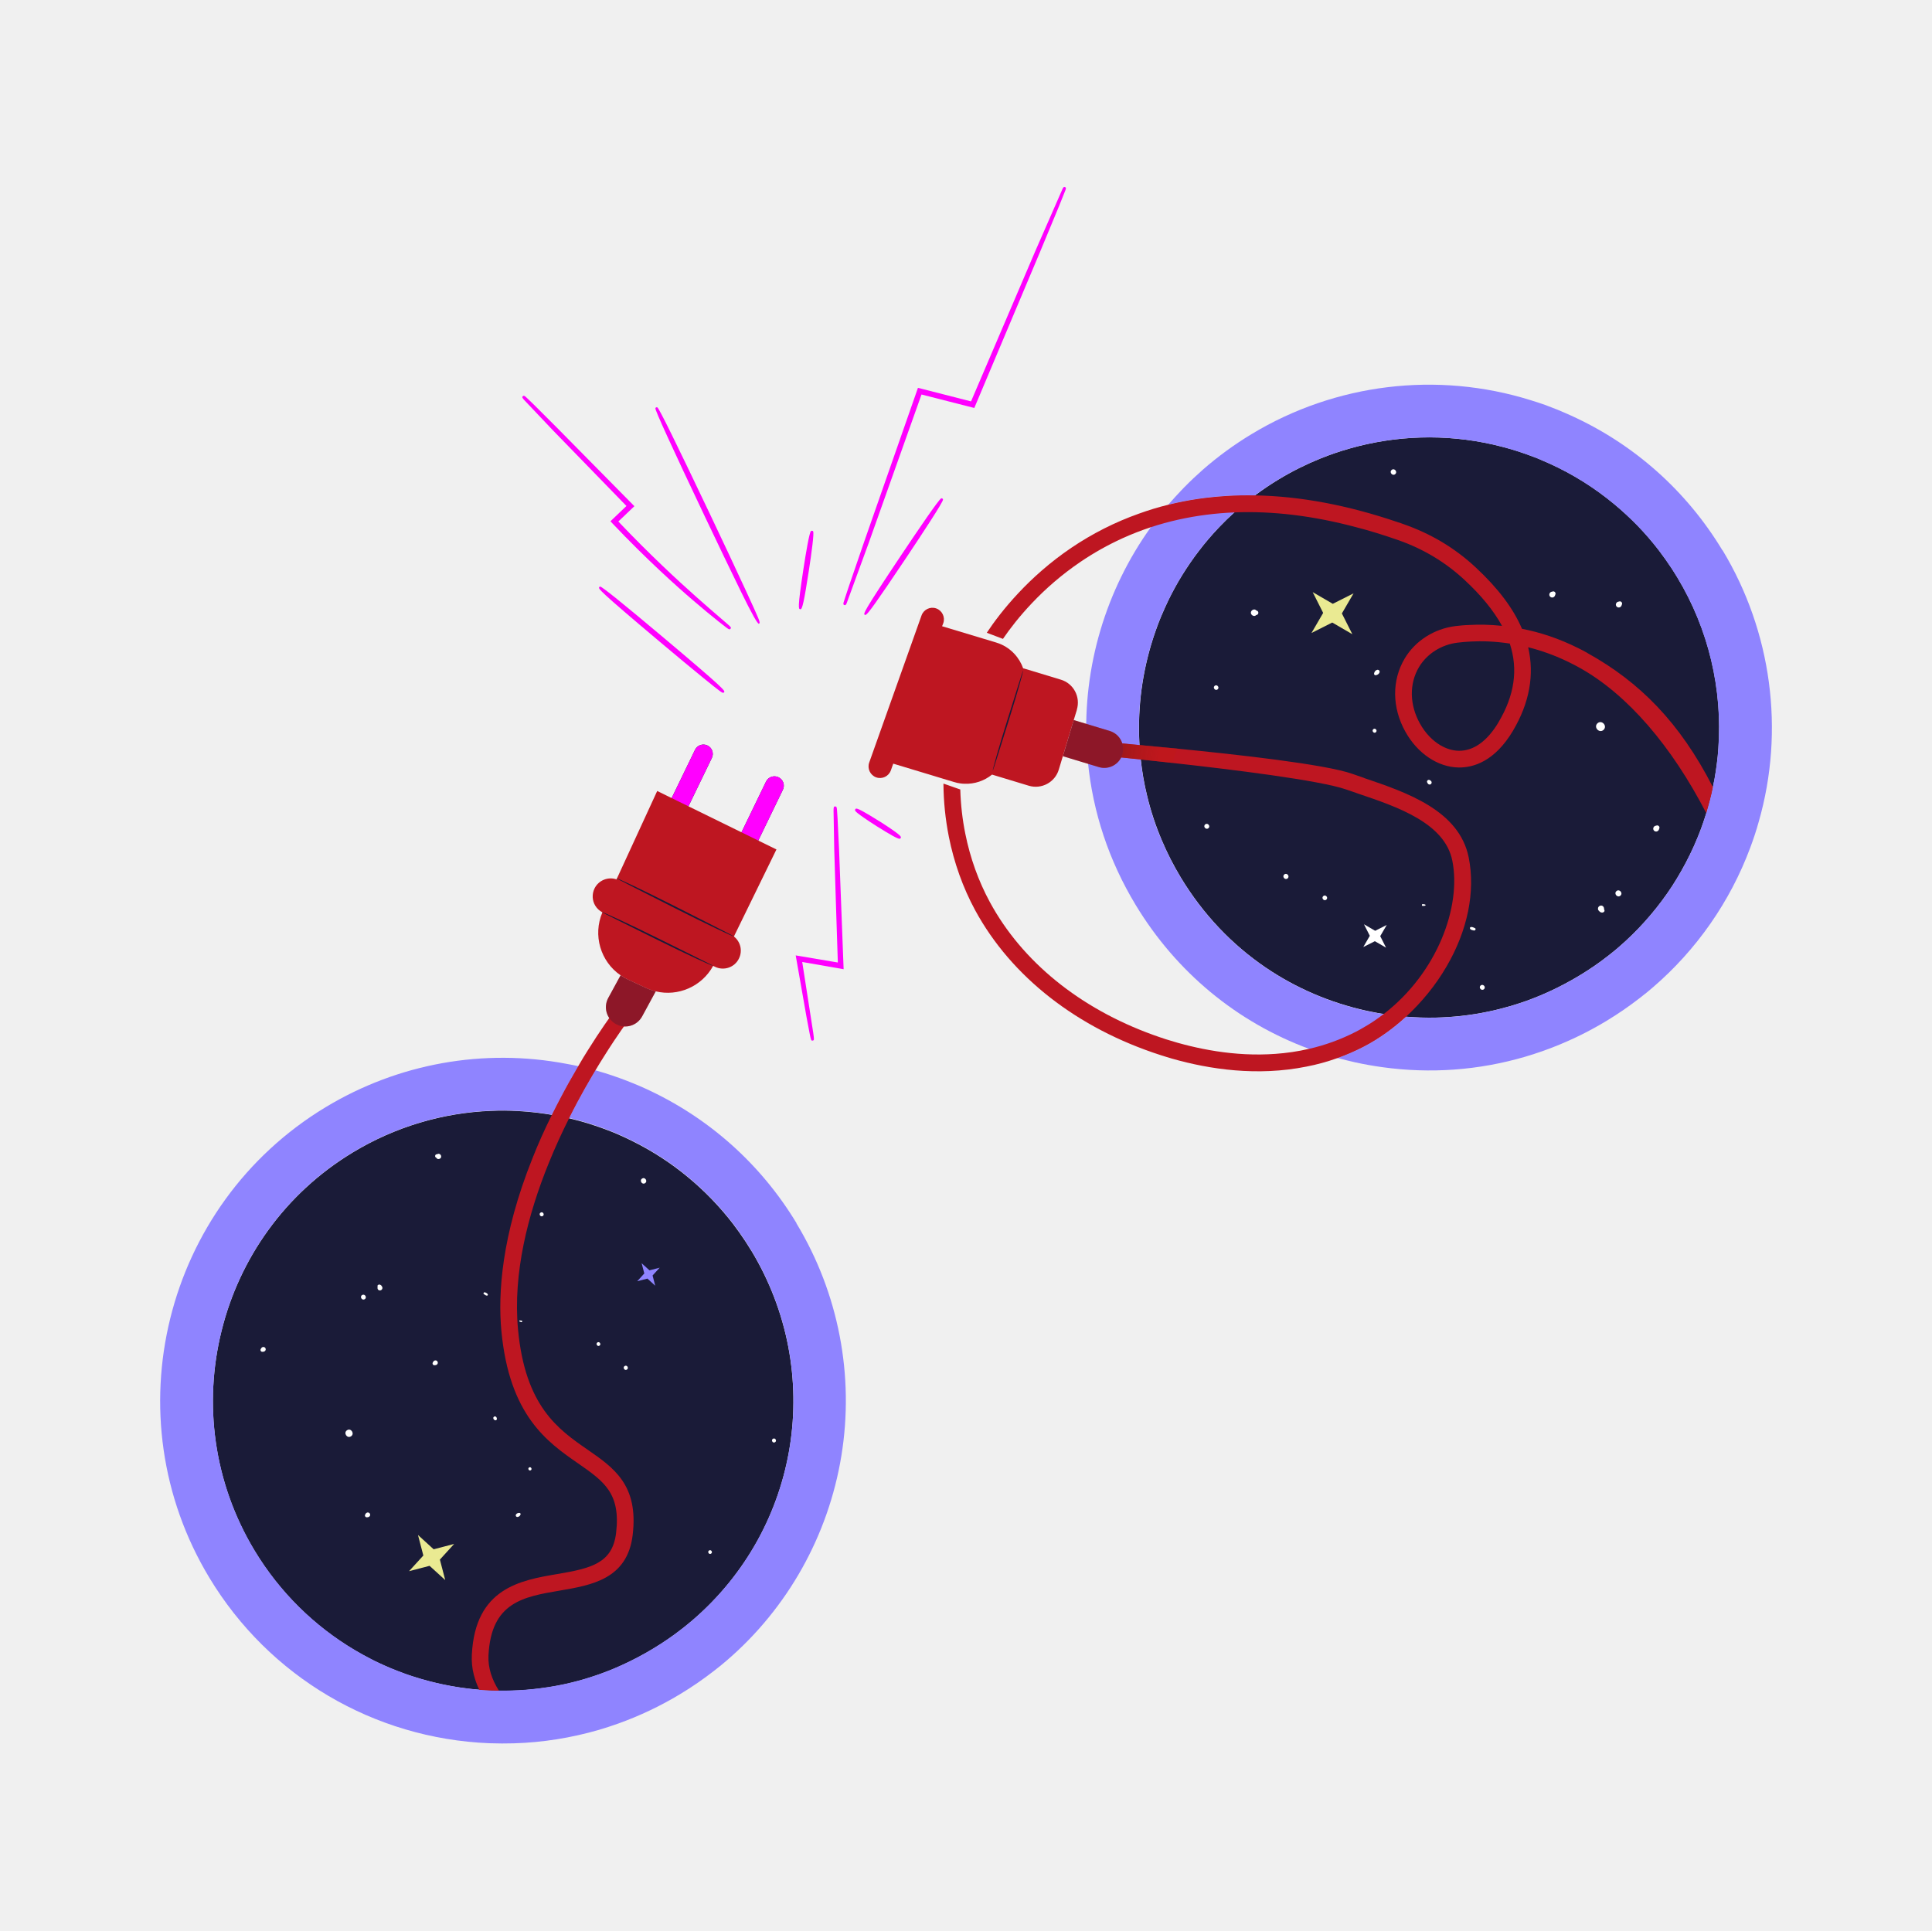
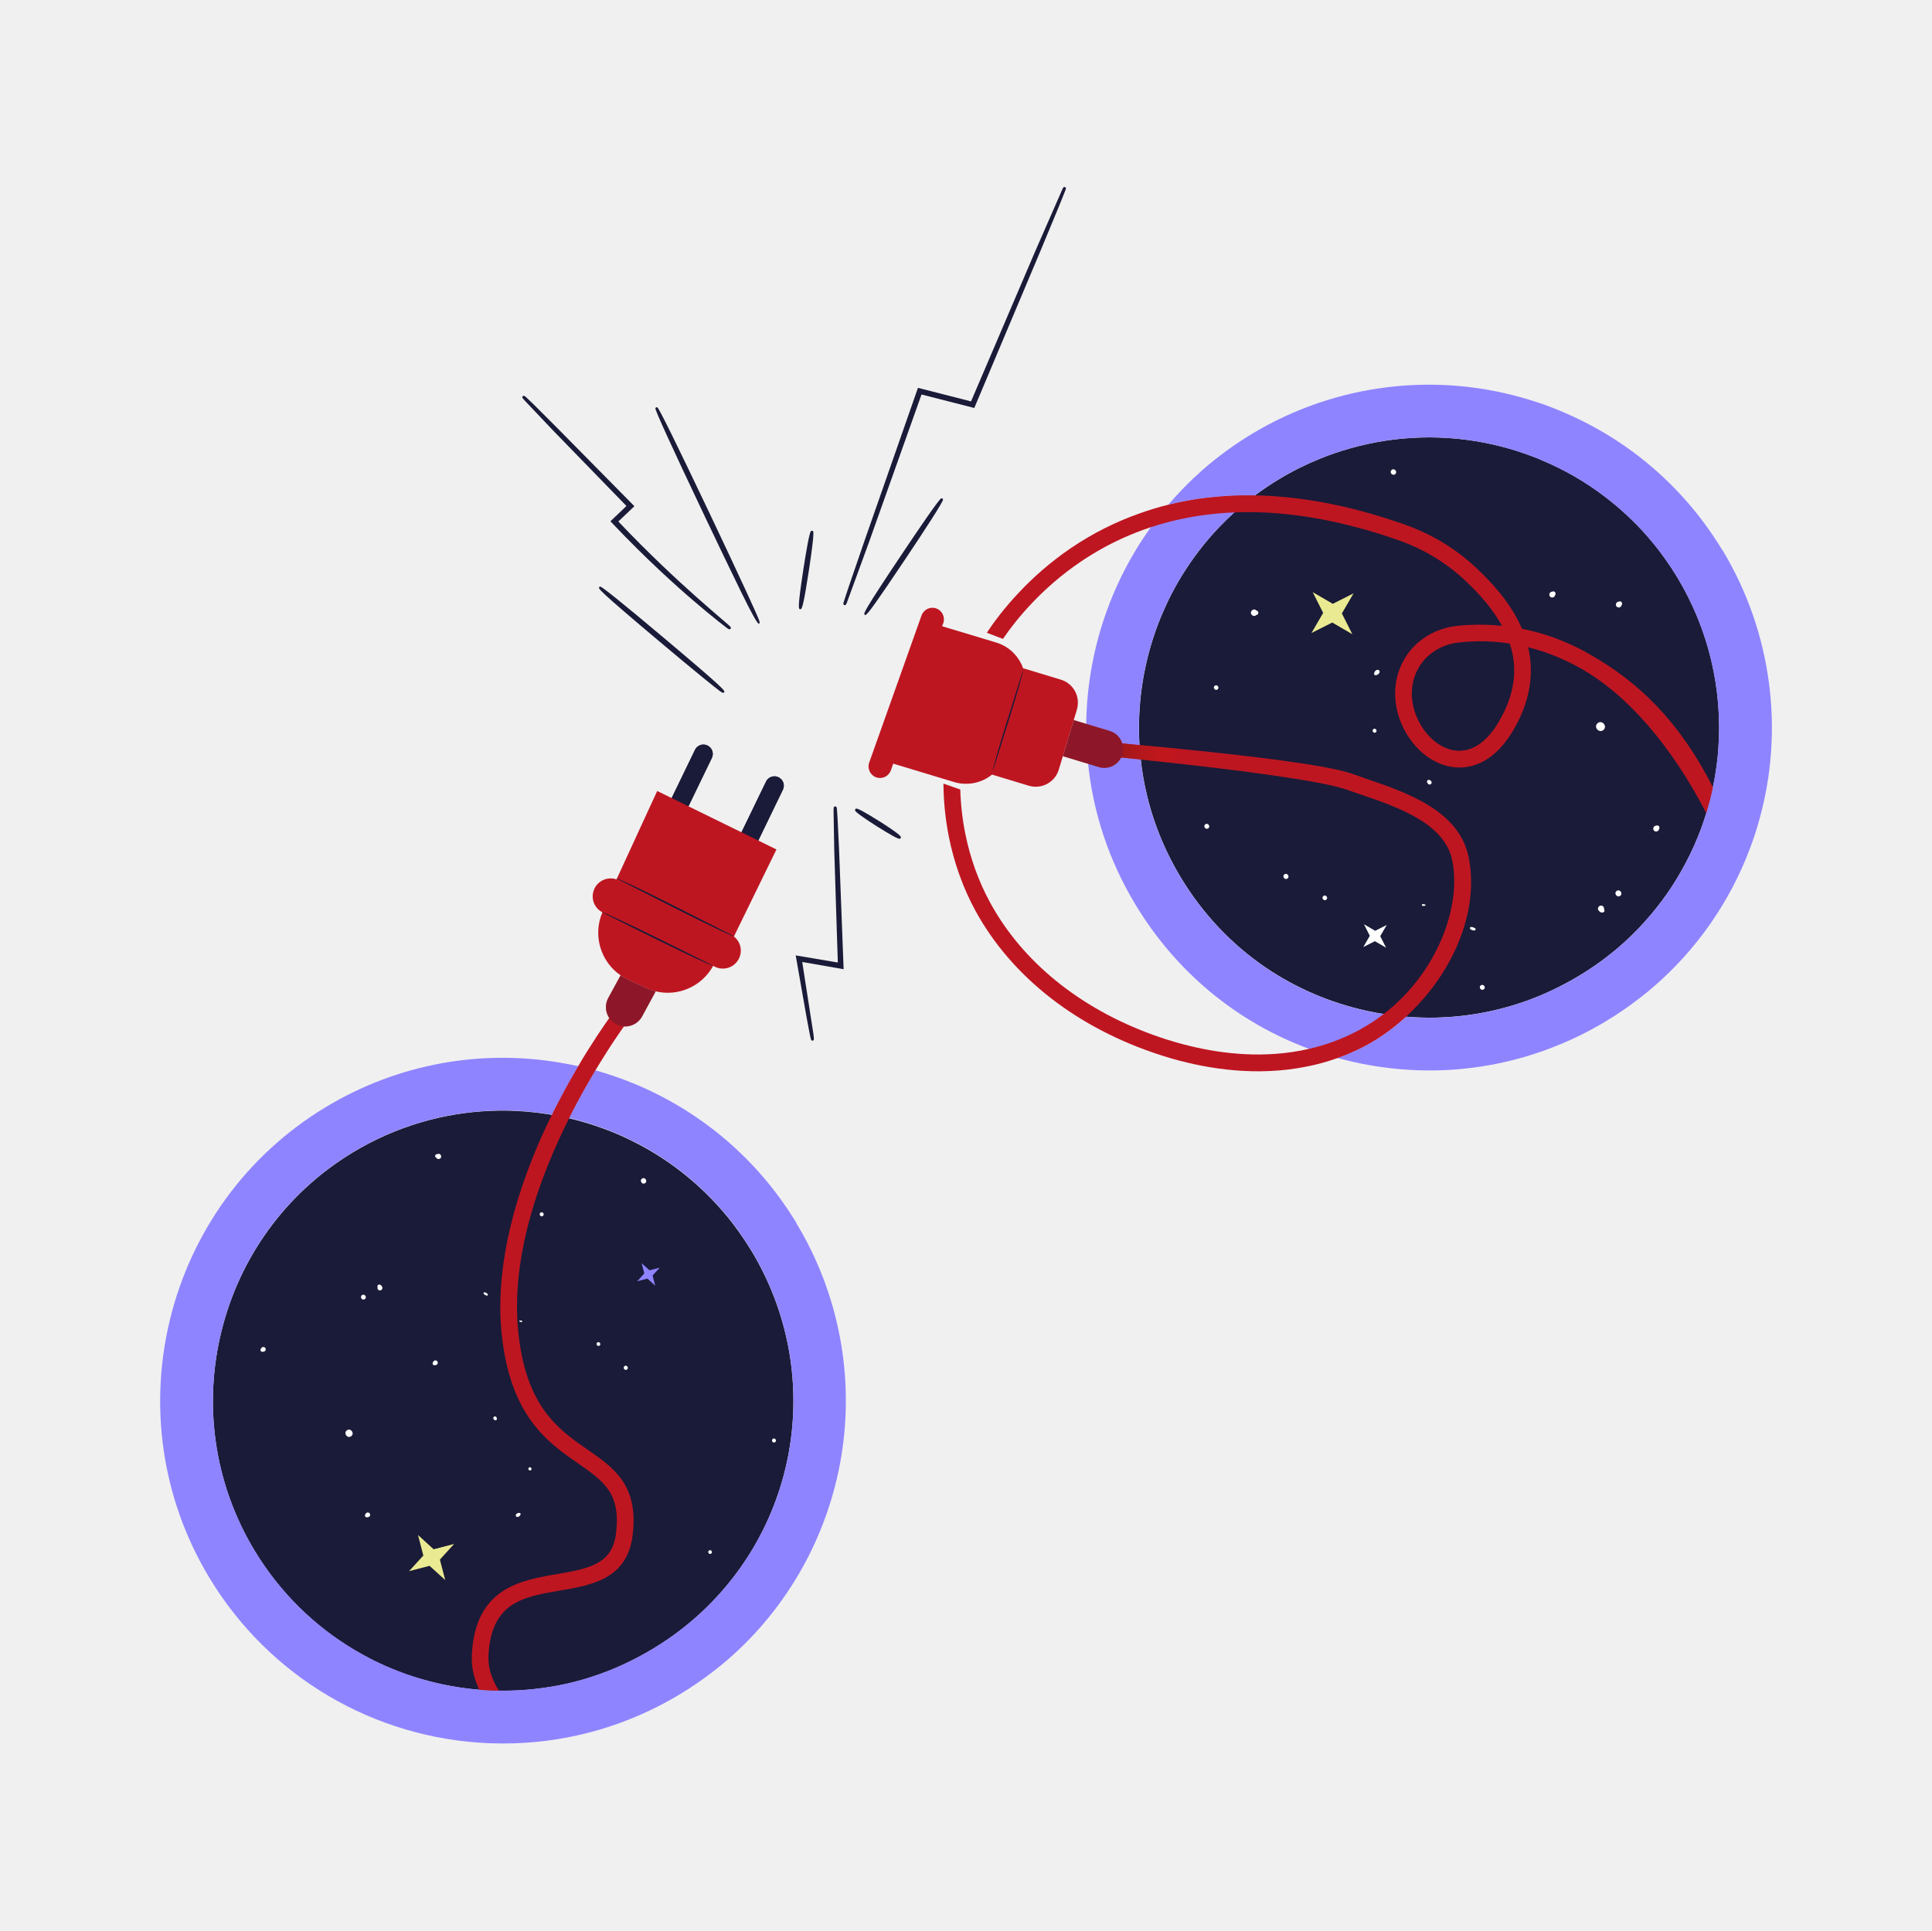
<svg xmlns="http://www.w3.org/2000/svg" id="Power_Off" data-name="Power Off" viewBox="0 0 397.13 396.85">
  <defs>
    <style>
      .cls-1 {
        fill: #eaea92;
      }

      .cls-2 {
        fill: #fff;
      }

      .cls-3 {
        fill: url(#Dégradé_sans_nom_70);
      }

      .cls-4 {
        fill: #484960;
      }

      .cls-5 {
-         fill: #f0f;
+         fill: #1a1b38;
      }

      .cls-6, .cls-7 {
        fill: #1a1b38;
      }

      .cls-8 {
        fill: #be1621;
      }

      .cls-9 {
        fill: #8f84ff;
      }

      .cls-7 {
        opacity: .3;
      }
    </style>
    <linearGradient id="Dégradé_sans_nom_70" data-name="Dégradé sans nom 70" x1="3691.32" y1="4318.86" x2="3681.99" y2="4311.56" gradientTransform="translate(5619.39 1941.51) rotate(148.86)" gradientUnits="userSpaceOnUse">
      <stop offset="0" stop-color="#871818" />
      <stop offset="1" stop-color="#bf1818" stop-opacity=".5" />
    </linearGradient>
  </defs>
  <path class="cls-6" d="M344.8,118.73c6.42,10.62,9.31,22.95,8.42,35.17-.07,1.01-.17,2.03-.3,3.04-.07.52-.13,1.02-.21,1.52-.15,1.02-.32,2.03-.54,3.03-.02.11-.05.22-.07.32-.18.9-.38,1.79-.62,2.68-.13.5-.27,1-.41,1.5-.1.39-.22.78-.33,1.17-.11.35-.22.71-.34,1.07-.25.75-.51,1.51-.79,2.26-.22.59-.45,1.17-.69,1.75-.47,1.16-.98,2.29-1.53,3.41-1.09,2.23-2.32,4.41-3.66,6.49-.34.51-.68,1.03-1.04,1.54-1.42,2.03-2.97,3.98-4.63,5.82-.83.93-1.69,1.81-2.57,2.68-.89.88-1.8,1.71-2.74,2.52-.17.14-.33.29-.51.44-.54.44-1.13.93-1.77,1.42-.45.35-.9.7-1.37,1.04-3.73,2.73-8.02,5.17-12.49,7.05-.93.39-1.87.75-2.8,1.09-.58.21-1.14.39-1.69.57-.55.18-1.1.35-1.63.51-1.52.44-3.06.83-4.6,1.15-3.59.75-7.22,1.15-10.86,1.23h-.01c-1.98.03-3.98-.03-5.96-.19h-.01c-1.14-.08-2.28-.21-3.43-.37-.39-.06-.76-.12-1.14-.18h-.01c-.4-.05-.81-.12-1.22-.2-.78-.15-1.56-.3-2.31-.46-7.55-1.66-14.53-4.67-20.72-8.86-7-4.75-12.95-11.02-17.49-18.53-1.5-2.49-2.8-5.03-3.91-7.66-1.26-2.97-2.28-6.03-3.03-9.18-.6-2.44-1.03-4.91-1.3-7.44-.03-.26-.06-.51-.08-.77-.08-.71-.14-1.45-.18-2.2-.01-.16-.02-.34-.03-.52h0c-.05-1.02-.08-2.03-.07-3.04,0-7.09,1.27-14.08,3.68-20.65.51-1.41,1.08-2.79,1.71-4.16.21-.45.42-.9.63-1.35.88-1.81,1.83-3.56,2.89-5.26.53-.85,1.08-1.69,1.65-2.52.57-.82,1.15-1.64,1.77-2.43.61-.81,1.24-1.58,1.9-2.36.65-.76,1.32-1.52,2.02-2.25l.34-.36c.94-.99,1.96-1.97,3.04-2.95.23-.22.47-.43.71-.64,1.12-.99,2.29-1.93,3.51-2.84,1.58-1.18,3.23-2.29,4.94-3.32,2.73-1.65,5.58-3.07,8.51-4.25.97-.39,1.95-.76,2.94-1.1.02,0,.01,0,.01,0,.99-.34,1.99-.65,3-.94,9.55-2.73,19.69-3.06,29.5-.84,1.55.35,3.09.76,4.62,1.24.85.27,1.7.55,2.5.84.71.25,1.37.51,2,.75.42.18.83.35,1.25.54.43.18.84.35,1.26.55,4.8,2.17,9.23,4.96,13.23,8.27,1.71,1.41,3.35,2.93,4.9,4.52,1.55,1.61,3,3.29,4.37,5.07.46.6.9,1.2,1.33,1.81.87,1.22,1.69,2.47,2.47,3.77Z" />
  <path class="cls-6" d="M154.43,257.1c15.11,25.01,10.04,56.96-12.06,75.98-.47.38-1.03.86-1.65,1.36-.21.17-.42.34-.64.5-.48.37-.98.76-1.48,1.12-3.71,2.69-7.96,5.11-12.37,6.97-.93.39-1.87.75-2.8,1.09-.57.2-1.13.39-1.68.57-.55.18-1.1.35-1.65.52-1.81.53-3.65.98-5.5,1.33-1.23.22-2.47.42-3.72.58-1.87.24-3.76.39-5.66.44-1.37.04-2.75.03-4.22-.02-5.65-.23-11.14-1.25-16.37-2.96-.59-.19-1.17-.39-1.74-.61-1.71-.62-3.39-1.33-5.04-2.1-.56-.25-1.11-.53-1.64-.81-1.08-.55-2.13-1.13-3.18-1.75-8.36-4.93-15.5-11.92-20.69-20.5-8.5-14.08-10.49-30.3-6.82-45.13,3.64-14.82,12.94-28.27,27.03-36.78,8.67-5.24,18.43-8.14,28.38-8.53,1.81-.08,3.63-.07,5.45.03,2.72.14,5.45.48,8.17.99,1.07.2,2.17.43,3.29.72.56.14,1.11.28,1.66.44.55.16,1.08.32,1.59.47.84.28,1.7.55,2.56.86.4.15.79.29,1.18.44.28.11.55.21.84.32.82.33,1.65.68,2.46,1.06.68.32,1.37.64,2.04.98,4.03,2.01,7.78,4.46,11.2,7.29,1.71,1.41,3.35,2.93,4.9,4.53,1.54,1.6,3,3.28,4.37,5.06.45.59.89,1.19,1.33,1.81.86,1.21,1.69,2.47,2.47,3.76Z" />
  <path class="cls-4" d="M245.8,102.94l.32-.32s.02-.03.03-.05c-.11.12-.22.23-.34.36Z" />
  <path class="cls-9" d="M257.96,101.84c-1.21.9-2.39,1.85-3.51,2.84-.24.21-.48.42-.71.64-1.08.98-2.11,1.96-3.04,2.95l-.34.36c-.7.73-1.37,1.49-2.02,2.25-.66.78-1.29,1.55-1.9,2.36-.62.8-1.2,1.61-1.77,2.43-.57.82-1.12,1.66-1.65,2.52-1.05,1.71-2,3.46-2.89,5.26-.21.45-.42.9-.63,1.35-.63,1.36-1.2,2.75-1.71,4.16-2.41,6.57-3.69,13.56-3.68,20.65-.01,1.01.02,2.01.07,3.03h0c0,.19.02.37.03.53.03.75.1,1.49.18,2.2.03.25.05.5.08.77.27,2.52.7,5,1.3,7.44.74,3.14,1.75,6.21,3.03,9.18,1.11,2.62,2.41,5.17,3.91,7.66,4.54,7.51,10.49,13.78,17.49,18.53,6.18,4.19,13.17,7.22,20.72,8.88.76.16,1.53.32,2.31.45.41.08.82.15,1.22.2.39.06.77.13,1.15.18,1.15.16,2.3.29,3.43.37-1.26,1.15-2.58,2.23-3.93,3.21-1.53,1.11-3.11,2.09-4.72,2.92-1.8.93-3.61,1.72-5.43,2.36-1.98-.55-3.94-1.18-5.84-1.89-14.86-5.49-27.32-15.77-35.68-29.61-5.49-9.09-8.8-19.02-9.82-29.52-.11-1.1-.2-2.22-.25-3.33-.8-16.05,3.94-31.91,13.21-44.8,1.14-1.59,2.33-3.13,3.6-4.61,1.96-.48,3.95-.88,5.98-1.18-.11.12-.22.23-.34.36l.32-.32s.02-.03.03-.05c.49-.07,1-.14,1.51-.21,1.47-.18,2.93-.32,4.43-.41,1.94-.13,3.9-.16,5.88-.12Z" />
  <path class="cls-9" d="M354.08,113.12c10.1,16.73,12.81,37.07,7.44,55.79-.48,1.74-1.07,3.54-1.76,5.38-4.13,11.08-11.04,20.98-19.97,28.66-.71.61-1.65,1.41-2.69,2.19-2.14,1.67-4.47,3.28-6.91,4.75-4.03,2.44-8.32,4.48-12.79,6.08-1.33.48-2.6.88-3.89,1.27-9.61,2.81-19.5,3.52-29.42,2.14-1.87-.26-3.72-.59-5.5-.98-1.22-.28-2.43-.57-3.63-.89,1.82-.65,3.63-1.43,5.43-2.36,1.61-.83,3.19-1.82,4.72-2.92,1.35-.97,2.67-2.05,3.93-3.21,1.99.18,3.98.23,5.97.19h.01c3.65-.07,7.28-.47,10.86-1.23,1.54-.31,3.08-.71,4.6-1.15.54-.16,1.09-.32,1.63-.51.56-.17,1.12-.36,1.69-.57.93-.34,1.87-.7,2.8-1.09,4.46-1.86,8.76-4.31,12.49-7.05.47-.34.92-.68,1.37-1.04.65-.49,1.24-.97,1.77-1.42.18-.15.34-.29.51-.44.95-.81,1.85-1.64,2.74-2.52.89-.86,1.74-1.76,2.57-2.68,1.66-1.84,3.22-3.79,4.63-5.82.35-.51.7-1.03,1.04-1.54,1.35-2.07,2.58-4.25,3.66-6.49.55-1.12,1.06-2.26,1.53-3.41.25-.57.47-1.16.69-1.74.27-.76.54-1.52.78-2.27.12-.36.23-.72.34-1.07.11-.39.23-.79.33-1.17.15-.5.28-1,.41-1.5.24-.89.44-1.79.62-2.68.02-.11.05-.21.07-.32.21-1,.39-2.01.54-3.03.08-.5.14-1,.21-1.52.14-1.01.24-2.03.3-3.04.88-12.22-2.01-24.55-8.42-35.17-.78-1.3-1.61-2.55-2.47-3.77-.44-.61-.88-1.22-1.33-1.81-1.37-1.78-2.82-3.46-4.37-5.07-1.55-1.58-3.18-3.1-4.9-4.52-3.99-3.3-8.43-6.1-13.23-8.27-.42-.2-.83-.37-1.26-.55-.42-.18-.83-.35-1.25-.54-.63-.24-1.29-.5-2-.75-.81-.29-1.65-.57-2.5-.84-1.52-.47-3.07-.89-4.62-1.24-9.81-2.22-19.95-1.9-29.5.84-1.01.29-2.01.59-3,.94,0,0,0,.01-.01,0-.99.34-1.96.71-2.94,1.1-2.93,1.18-5.78,2.6-8.51,4.25-1.71,1.03-3.36,2.14-4.94,3.32-1.98-.04-3.95,0-5.88.12-1.5.09-2.96.23-4.43.41-.51.07-1.02.14-1.51.21-2.03.3-4.01.69-5.98,1.18.87-1,1.76-1.99,2.69-2.96l.67-.7h.01c1.18-1.21,2.45-2.4,3.76-3.56,3.07-2.68,6.43-5.14,9.99-7.29,17.24-10.42,38.15-12.96,57.33-6.98.96.29,1.99.63,3.02.99l.03.02h.03c.78.3,1.53.58,2.29.89l.07.02.07.03c.92.39,1.88.79,2.84,1.23,12.96,5.89,23.72,15.47,31.1,27.69Z" />
  <path class="cls-9" d="M120.42,219.55c-.5-.13-1.03-.25-1.55-.37-.09.17-.2.35-.3.52-1.1,1.86-2.24,3.9-3.39,6.1-.47.89-.94,1.79-1.41,2.74-.11.21-.21.42-.31.62.36.06.72.13,1.09.19.81.15,1.62.31,2.45.52.56-1.14,1.13-2.25,1.7-3.31,1.03-1.93,2.06-3.75,3.04-5.41.22-.37.44-.74.65-1.09-.64-.18-1.29-.35-1.95-.51Z" />
  <path class="cls-9" d="M163.71,251.49c8.67,14.34,11.94,31.34,9.23,47.84-2.68,16.33-11.02,31.24-23.52,42-.76.66-1.68,1.42-2.68,2.18-2.14,1.67-4.47,3.28-6.91,4.75-4.03,2.44-8.32,4.48-12.79,6.08-1.33.48-2.6.88-3.89,1.27-5.71,1.66-11.63,2.61-17.55,2.78-1.6.05-3.24.04-5.04-.02-23.74-.97-45.24-13.67-57.5-33.98-20.1-33.26-9.38-76.69,23.88-96.78,14.9-9,32.5-12.16,49.56-8.9.8.14,1.6.3,2.38.47-.09.17-.2.35-.3.52-1.1,1.86-2.24,3.9-3.39,6.1-.47.89-.94,1.79-1.41,2.74-.11.21-.21.42-.31.62-2.36-.41-4.73-.68-7.08-.8-1.82-.1-3.64-.11-5.45-.03-9.95.4-19.71,3.3-28.38,8.53-14.09,8.51-23.39,21.96-27.03,36.78-3.67,14.83-1.68,31.05,6.82,45.13,5.19,8.59,12.34,15.57,20.69,20.5,1.03.61,2.1,1.19,3.18,1.75.54.28,1.08.56,1.64.81,1.64.78,3.32,1.49,5.04,2.1.57.22,1.14.42,1.74.61,4.45,1.48,9.11,2.43,13.89,2.82.82.07,1.65.12,2.47.15.53.02,1.06.03,1.57.04.91.01,1.79,0,2.66-.03,1.9-.05,3.79-.2,5.66-.44,1.25-.15,2.49-.35,3.72-.58,1.86-.35,3.7-.8,5.5-1.33.54-.16,1.09-.32,1.65-.52.55-.16,1.11-.36,1.68-.57.93-.34,1.87-.7,2.8-1.09,4.41-1.85,8.67-4.27,12.37-6.97.5-.36,1-.74,1.48-1.12.22-.16.43-.33.64-.5.63-.49,1.19-.97,1.65-1.36,22.09-19.02,27.16-50.98,12.06-75.98-.78-1.29-1.6-2.54-2.47-3.76-.44-.62-.88-1.23-1.33-1.81-1.36-1.77-2.82-3.46-4.37-5.06-1.55-1.59-3.19-3.11-4.9-4.53-3.43-2.83-7.17-5.28-11.2-7.29-.67-.34-1.36-.66-2.04-.98-.81-.38-1.64-.73-2.46-1.06-.7-.27-1.34-.52-2.02-.76-.86-.31-1.72-.58-2.56-.86-.5-.16-1.05-.31-1.59-.47-.54-.15-1.09-.3-1.66-.44-.28-.07-.56-.14-.84-.2.56-1.14,1.13-2.25,1.7-3.31,1.03-1.93,2.06-3.75,3.04-5.41.22-.37.44-.74.65-1.09.66.19,1.33.38,1.95.58.89.28,1.94.62,2.97,1,.77.28,1.55.57,2.38.91,1.03.4,2.02.83,2.94,1.25,12.97,5.91,23.73,15.49,31.1,27.69Z" />
  <path class="cls-8" d="M129.36,209.48c-.07.1-2.27,2.99-5.28,7.81-.54.86-1.12,1.79-1.7,2.77-.21.35-.42.72-.65,1.09-.98,1.66-2.01,3.48-3.04,5.41-.57,1.06-1.14,2.17-1.7,3.31-1.46,2.91-2.91,6.05-4.23,9.33-4.25,10.49-7.35,22.55-6.28,34.08,1.47,15.86,8.29,20.58,14.32,24.75,5.39,3.74,10.48,7.26,9.25,17.52-1.08,9.07-8.44,10.32-14.93,11.43-7.58,1.29-14.16,2.4-14.71,13.33-.12,2.5.67,4.93,2.15,7.26-.51,0-1.04-.02-1.57-.04-.82-.04-1.66-.08-2.47-.15-.49-1.03-.87-2.08-1.14-3.14-.34-1.33-.46-2.7-.39-4.1.69-13.69,10.03-15.27,17.56-16.55,7.01-1.18,11.34-2.24,12.09-8.44.98-8.21-2.53-10.63-7.81-14.31-6.29-4.36-14.13-9.8-15.77-27.24-.71-7.61,0-19.54,6.4-35.51,1.12-2.85,2.45-5.82,3.99-8.93.1-.2.2-.42.31-.62.47-.95.94-1.85,1.41-2.74,1.15-2.2,2.29-4.24,3.39-6.1.1-.18.21-.35.3-.52.68-1.17,1.33-2.27,1.98-3.28,2.6-4.16,4.65-7,5.45-8.06.19-.25.3-.41.34-.46l.33.27,2.39,1.84Z" />
  <path class="cls-8" d="M134.79,203.8l-2.79,5.14c-1.05,1.93-3.45,2.65-5.38,1.6-1.93-1.05-2.64-3.46-1.59-5.39l2.54-4.66c.48.35,1.01.64,1.56.9l3.64,1.7c.66.3,1.34.54,2.03.7Z" />
  <path class="cls-6" d="M151.55,172.89l5.91-12.21c.46-.96,1.62-1.36,2.57-.89h0c.96.46,1.36,1.62.89,2.57l-5.91,12.21-3.47-1.68Z" />
  <path class="cls-6" d="M136.95,166.36l5.91-12.21c.46-.96,1.62-1.36,2.57-.89h0c.96.46,1.36,1.62.89,2.57l-5.91,12.21-3.47-1.68Z" />
  <path class="cls-5" d="M151.55,172.89l5.91-12.21c.46-.96,1.62-1.36,2.57-.89h0c.96.46,1.36,1.62.89,2.57l-5.91,12.21-3.47-1.68Z" />
  <path class="cls-5" d="M136.95,166.36l5.91-12.21c.46-.96,1.62-1.36,2.57-.89h0c.96.46,1.36,1.62.89,2.57l-5.91,12.21-3.47-1.68Z" />
  <path class="cls-8" d="M150.85,192.52c1.35,1.04,1.83,2.92,1.05,4.52-.88,1.84-3.1,2.6-4.93,1.71l-.38-.19c-2.33,4.25-7.2,6.35-11.8,5.24-.69-.16-1.37-.4-2.03-.7l-3.64-1.7c-.55-.26-1.08-.56-1.56-.9-4.11-2.82-5.75-8.24-3.73-12.95-.63-.32-1.13-.8-1.47-1.36-.63-1.04-.72-2.36-.16-3.53.82-1.69,2.78-2.48,4.53-1.88l8.36-18.17,24.51,12.02-8.74,17.89Z" />
  <path class="cls-6" d="M146.58,198.56s-.34-.11-.93-.36c-.59-.25-1.44-.64-2.48-1.12-2.09-.96-4.95-2.35-8.1-3.9-3.12-1.54-5.94-2.94-8.05-3.99-.99-.49-1.81-.9-2.44-1.22-.57-.29-.89-.46-.88-.48,0-.02.34.11.93.36.59.25,1.44.64,2.48,1.12,2.09.96,4.95,2.35,8.1,3.9,3.12,1.54,5.93,2.94,8.05,3.99.99.49,1.81.9,2.44,1.22.57.29.89.46.88.48Z" />
  <path class="cls-6" d="M150.85,192.52s-.36-.12-.98-.4c-.62-.28-1.52-.7-2.62-1.22-2.2-1.05-5.23-2.54-8.55-4.22-3.3-1.67-6.28-3.18-8.51-4.31-1.05-.54-1.91-.98-2.57-1.32-.61-.32-.93-.5-.92-.52s.36.12.98.4c.62.28,1.52.7,2.62,1.22,2.2,1.05,5.23,2.54,8.56,4.22,3.3,1.67,6.28,3.18,8.51,4.31,1.05.54,1.91.98,2.57,1.32.61.32.93.5.92.52Z" />
  <path class="cls-8" d="M280.44,159.94c-.87-.3-1.72-.59-2.55-.88-5.58-1.95-23.61-3.95-35.91-5.16-3.03-.29-5.72-.54-7.78-.73-1.68-.15-2.95-.27-3.64-.34-.36-.04-.57-.05-.62-.06l-.79,2.81s.6.06,1.62.17c.91.08,2.16.22,3.68.38,1.83.19,4.06.43,6.52.71,12.24,1.35,30.35,3.57,35.77,5.47.82.29,1.69.58,2.58.89,7.88,2.67,17.67,5.99,19.21,13.74,1.89,9.39-3.04,22.99-14.1,31.52h-.01c-1.34,1.04-2.77,2.01-4.31,2.87-.43.26-.89.51-1.35.75-3.2,1.65-6.45,2.8-9.68,3.54-2.31.54-4.63.87-6.9,1.03-8.41.62-16.36-1.04-22.52-3-.9-.3-1.79-.59-2.68-.92-15.05-5.45-26.88-15.05-33.5-27.26-2.37-4.37-4.06-9.12-5.05-14.04-.61-2.99-.95-6.05-1.04-9.13l-3.46-1.21c.02,3.67.4,7.35,1.11,10.93,1.06,5.29,2.86,10.39,5.4,15.09,7.44,13.71,21,24.29,38.16,29.81.77.24,1.54.49,2.35.72,7.68,2.19,17.5,3.66,27.59,1.63,2.13-.41,4.26-.99,6.37-1.75,1.82-.65,3.63-1.43,5.43-2.36,1.61-.83,3.19-1.82,4.72-2.92,1.35-.97,2.67-2.05,3.93-3.21h.01c3.24-2.99,6.1-6.49,8.32-10.3,4.36-7.44,5.98-15.42,4.58-22.45-1.95-9.7-12.78-13.38-21.49-16.33ZM326.31,134.24c-.61-.35-1.22-.67-1.84-.97-4.1-2.06-8.04-3.31-11.62-4-1.79-4.2-4.9-8.32-9.46-12.57-2.18-2.05-4.59-3.85-7.18-5.39-2.41-1.42-4.96-2.59-7.66-3.54-.39-.14-.77-.28-1.17-.4-10.3-3.52-20.15-5.37-29.42-5.53-1.98-.04-3.95,0-5.88.12-1.5.09-2.96.23-4.43.41-.51.07-1.02.14-1.51.21-2.03.3-4.01.69-5.98,1.18-2.06.5-4.08,1.12-6.07,1.84-4.9,1.74-9.54,4.09-13.88,7.02-4.41,2.99-8.02,6.25-10.89,9.32-2.87,3.06-5.01,5.92-6.48,8.14l3.32,1.26c1.43-2.09,3.43-4.69,6.04-7.43,2.66-2.8,5.96-5.74,9.95-8.44,2.73-1.85,5.58-3.44,8.53-4.79,1.91-.87,3.87-1.63,5.88-2.3,3.69-1.21,7.53-2.07,11.51-2.57h.01c1.86-.24,3.74-.39,5.66-.47,7.84-.32,16.18.69,24.9,3.01,2.9.74,5.81,1.65,8.78,2.69,5.15,1.8,9.74,4.56,13.64,8.2,3.43,3.18,5.98,6.31,7.68,9.42-2.51-.26-4.76-.29-6.65-.18-1.11.03-2.09.13-2.93.23-4.37.55-8.25,3.03-10.41,6.65-2.68,4.49-2.63,10.12.13,15.06,2.49,4.48,6.69,7.3,10.96,7.36,2.99.04,7.38-1.22,11.14-7.52,3.41-5.75,4.46-11.52,3.14-17.2,2.67.67,5.55,1.67,8.51,3.14.67.32,1.34.68,2.01,1.05,9.9,5.49,19,16.17,26.09,29.91.11-.39.23-.79.33-1.17.15-.5.28-1,.41-1.5.24-.89.44-1.79.62-2.68-6.82-13.34-15.09-21.62-25.79-27.56ZM308.02,148.5c-2.31,3.86-5.12,5.88-8.13,5.84-1.3-.01-2.59-.42-3.81-1.13-1.65-.98-3.11-2.5-4.21-4.47-2.15-3.87-2.22-8.2-.18-11.62,1.63-2.71,4.57-4.59,7.89-5,.81-.1,1.76-.19,2.81-.24,2.2-.12,4.9-.04,7.95.42,1.76,5.34.97,10.66-2.33,16.2Z" />
  <path class="cls-5" d="M171.67,165.78c-.32,0-.32.25-.33.89l.14,7.91.38,12.18.36,11.11-8.66-1.46,2.23,12.7.64,3.38c.27,1.37.3,1.48.62,1.43.06-.01.12-.02.15-.05.16-.1.12-.39-.03-1.51l-2.27-14.6,8.51,1.49-.94-24.69-.3-6.21-.11-1.69c-.05-.64-.07-.88-.38-.86Z" />
  <path class="cls-5" d="M218.8,38.43l-.1.03c-.13.04-.19.15-.29.37l-5.52,12.6-13.29,31.09-10.91-2.79-11.05,31.62-3.18,9.27-.61,1.84-.43,1.33c-.06.22-.15.51.14.6.1.03.18.02.24-.02.11-.07.18-.23.24-.37l4.51-12.33,10.87-30.57,10.85,2.77,13.51-32.07,3.93-9.47,1.3-3.25c.09-.24.12-.34.06-.47l-.06-.11-.22-.07Z" />
  <path class="cls-5" d="M149.66,128.4l-1.41-1.22h0c-1.4-1.2-3.11-2.68-5.17-4.51-3.81-3.38-9.65-8.79-15.98-15.46l3.3-3.15-16.03-16.25-4.71-4.7-1.3-1.25c-.5-.47-.66-.62-.89-.41-.23.22-.08.38.39.9l5.82,6.14,15.09,15.53-3.29,3.14.39.42c7.04,7.44,13.4,13.11,16.57,15.82,1.92,1.65,3.8,3.21,5.3,4.4l1.47,1.14c.49.37.68.51.85.41.03-.02.07-.05.1-.09.2-.24.05-.38-.51-.87Z" />
  <path class="cls-5" d="M136.38,131.07c-8.29-6.98-12.66-10.5-12.99-10.47h-.13s-.08.11-.08.11c-.23.28-.37.44,12.46,11.24,3.37,2.84,6.55,5.48,8.96,7.44,3.42,2.78,3.91,3.15,4.14,3.02.04-.02.07-.06.1-.1.23-.28.37-.44-12.46-11.24Z" />
  <path class="cls-5" d="M193.59,102.44l-.12.02s-.02,0-.03.01c-.56.34-4.74,6.49-8.19,11.65-7.98,11.94-7.79,12.06-7.5,12.26h0c.06.04.12.08.24,0,.47-.28,1.9-2.17,8.22-11.62,3.53-5.28,7.71-11.65,7.63-12.06l-.03-.13-.21-.14Z" />
  <path class="cls-5" d="M167.06,109.15l-.26-.04-.1.07c-.33.24-1.04,4.44-1.57,7.91-1.23,8.06-.98,8.1-.66,8.15.05,0,.11.02.16-.02.27-.16.62-1.29,1.64-7.96.53-3.48,1.11-7.69.87-8.02l-.08-.11Z" />
  <path class="cls-5" d="M135.11,83.75l-.12-.04-.23.11-.04.12c-.11.32,3.32,7.82,10.19,22.3,2.78,5.86,5.43,11.36,7.45,15.49q3.26,6.66,3.63,6.49s.05-.02.07-.04c.28-.17.09-.6-2.8-6.88-1.92-4.17-4.52-9.7-7.3-15.56-6.88-14.48-10.52-21.88-10.84-21.99Z" />
  <path class="cls-5" d="M180.77,168.84c-2.86-1.8-4.46-2.68-4.76-2.61l-.12.03-.14.21.02.13c.02.13.09.46,4.39,3.22,2.86,1.8,4.46,2.68,4.76,2.61l.14-.04.13-.21-.02-.13c-.06-.32-1.54-1.4-4.39-3.22Z" />
  <path class="cls-3" d="M229.16,155.58l.8-2.82c.21.05,5.24.46,12.03,1.13l-1,2.94c-6.8-.76-11.77-1.24-11.83-1.25Z" />
  <path class="cls-8" d="M218.48,155.46l2.23-7.43,7.4,2.24c1.35.41,2.31,1.47,2.63,2.75.18.67.18,1.39-.03,2.08-.06.2-.14.39-.22.57-.81,1.68-2.76,2.59-4.61,2.03l-7.4-2.24Z" />
  <polygon class="cls-9" points="134.68 264.31 134.14 262.21 135.6 260.61 133.5 261.15 131.89 259.69 132.44 261.79 130.98 263.4 133.08 262.85 134.68 264.31" />
  <polygon class="cls-1" points="91.52 324.83 90.42 320.62 93.35 317.4 89.14 318.5 85.92 315.56 87.02 319.78 84.08 323 88.3 321.9 91.52 324.83" />
  <path class="cls-2" d="M111.56,249.99c-.46.28-.89-.43-.43-.71s.89.43.43.71Z" />
  <path class="cls-2" d="M106.99,311.38c-.12.25-.28.41-.56.47-.33.06-.54-.28-.33-.55.17-.22.4-.29.67-.28.19,0,.3.19.22.36Z" />
  <path class="cls-2" d="M146.16,319.4c-.43.26-.82-.4-.4-.66s.82.4.4.66Z" />
  <path class="cls-2" d="M159.31,296.49c-.46.28-.89-.43-.43-.71s.89.43.43.71Z" />
  <path class="cls-2" d="M128.85,281.56c-.47.29-.92-.45-.44-.74s.92.45.44.74Z" />
  <path class="cls-2" d="M123.22,276.64c-.43.26-.84-.41-.41-.67s.84.41.41.67Z" />
  <path class="cls-2" d="M132.58,243.24c-.62.38-1.2-.59-.58-.96s1.2.59.58.96Z" />
  <path class="cls-2" d="M100.05,266.35c-.24-.04-.4-.18-.59-.32-.21-.16.04-.43.25-.35.2.08.38.16.52.33.13.15.02.38-.19.34Z" />
  <path class="cls-2" d="M107.16,271.81c-.11-.04-.22-.09-.34-.13-.13-.05-.09-.23.05-.22.12.01.24.03.36.04.2.02.11.37-.07.3Z" />
  <path class="cls-2" d="M89.51,280.65c-.07,0-.15,0-.22.01-.27.02-.47-.31-.33-.55.04-.06.07-.13.11-.19.19-.31.65-.35.85-.02s-.05.72-.41.74Z" />
  <path class="cls-2" d="M72.13,295.29c-.83.5-1.6-.78-.77-1.28.83-.5,1.6.78.77,1.28Z" />
  <path class="cls-2" d="M102.08,291.43c.02.06.04.12.05.18.08.29-.28.5-.5.3-.05-.04-.09-.08-.13-.13-.16-.16-.14-.43.06-.55s.45-.01.52.2Z" />
  <path class="cls-2" d="M109.11,302.25c-.37.22-.71-.35-.35-.57s.71.35.35.57Z" />
  <path class="cls-2" d="M74.96,267.09c-.56.34-1.08-.53-.52-.86s1.08.53.52.86Z" />
  <path class="cls-2" d="M78.59,264.62c.04.13.02.27-.04.39-.11.21-.35.31-.58.26-.34-.08-.45-.46-.34-.73-.07-.12-.06-.29.09-.39.28-.18.65,0,.77.29.05.05.08.12.1.19Z" />
  <path class="cls-2" d="M90.68,237.87c-.1.42-.77.58-.98.15,0,0,0,0,0,0-.02-.01-.05-.02-.07-.04-.33-.17-.2-.7.17-.7.03,0,.05,0,.08,0h0c.39-.29.9.16.79.58Z" />
  <path class="cls-2" d="M75.61,311.91c-.07,0-.15,0-.22.01-.27.02-.47-.31-.33-.55.04-.06.07-.13.11-.19.19-.31.65-.35.85-.02s-.05.72-.41.74Z" />
  <path class="cls-2" d="M54.14,277.89c-.07,0-.15,0-.22.01-.27.02-.47-.31-.33-.55.04-.06.07-.13.11-.19.19-.31.65-.35.85-.02s-.05.72-.41.74Z" />
  <polygon class="cls-2" points="280.37 190.01 281.57 192.38 280.23 194.69 282.61 193.49 284.91 194.82 283.71 192.45 285.05 190.15 282.67 191.35 280.37 190.01" />
  <polygon class="cls-1" points="269.83 121.73 271.98 126 269.58 130.13 273.85 127.98 277.98 130.38 275.83 126.11 278.23 121.98 273.96 124.13 269.83 121.73" />
  <path class="cls-2" d="M304.34,202.61c.48-.45,1.18.29.7.74s-1.18-.29-.7-.74Z" />
  <path class="cls-2" d="M282.45,138.43c.08-.33.23-.57.55-.7.38-.16.72.2.54.57-.15.31-.4.44-.73.51-.23.04-.41-.15-.36-.38Z" />
  <path class="cls-2" d="M249.66,141.01c.44-.42,1.09.27.65.69s-1.09-.27-.65-.69Z" />
  <path class="cls-2" d="M247.71,169.5c.48-.45,1.18.29.7.74-.48.45-1.18-.29-.7-.74Z" />
  <path class="cls-2" d="M263.97,179.79c.49-.47,1.22.3.72.77-.49.47-1.22-.3-.72-.77Z" />
  <path class="cls-2" d="M271.99,184.23c.45-.43,1.11.27.66.7s-1.11-.27-.66-.7Z" />
  <path class="cls-2" d="M286.04,96.63c.53-.5,1.3.32.77.82s-1.3-.32-.77-.82Z" />
  <path class="cls-2" d="M302.39,190.57c.29-.01.53.11.79.24.29.14.06.53-.21.48-.26-.05-.5-.09-.71-.26-.19-.15-.13-.45.13-.45Z" />
  <path class="cls-2" d="M292.46,185.86c.15.02.29.05.44.07.17.03.17.26,0,.27-.15.01-.29.03-.44.04-.25.02-.23-.42.01-.38Z" />
  <path class="cls-2" d="M332.61,123.71c.09-.02.17-.05.26-.07.32-.09.65.25.54.57-.03.08-.06.17-.09.25-.14.43-.69.58-1.01.24s-.13-.88.3-1Z" />
  <path class="cls-2" d="M328.36,148.7c.86-.81,2.12.52,1.26,1.34-.86.81-2.12-.52-1.26-1.34Z" />
  <path class="cls-2" d="M293.48,161.06c-.04-.07-.07-.13-.11-.2-.17-.33.2-.67.52-.49.06.04.13.08.19.12.23.15.28.48.07.68s-.53.13-.67-.11Z" />
  <path class="cls-2" d="M282.27,149.92c.38-.36.94.23.56.6s-.94-.23-.56-.6Z" />
  <path class="cls-2" d="M332.25,183.21c.58-.55,1.43.35.85.9s-1.43-.35-.85-.9Z" />
  <path class="cls-2" d="M328.54,187.1c-.08-.15-.09-.32-.05-.48.08-.27.34-.46.63-.46.43.01.65.44.6.79.11.13.15.33,0,.49-.29.29-.77.17-1-.14-.07-.05-.13-.12-.17-.2Z" />
  <path class="cls-2" d="M257.12,125.94c.02-.53.77-.9,1.13-.43,0,0,0,0,0,0,.03,0,.06.02.09.03.44.12.42.78-.03.88-.03,0-.06.01-.09.02h0c-.39.45-1.12.03-1.1-.5Z" />
  <path class="cls-2" d="M318.93,121.66c.09-.02.17-.05.26-.07.32-.09.65.25.54.57-.03.08-.06.17-.09.25-.14.43-.69.58-1.01.24-.32-.34-.13-.88.3-1Z" />
  <path class="cls-2" d="M340.29,169.77c.09-.02.17-.05.26-.07.32-.09.65.25.54.57-.03.08-.06.17-.09.25-.14.43-.69.58-1.01.24s-.13-.88.3-1Z" />
  <path class="cls-6" d="M183.72,155.7s.08-.37.28-1.02c.2-.65.51-1.59.9-2.75.78-2.31,1.9-5.49,3.17-8.99,1.26-3.47,2.41-6.61,3.26-8.96.41-1.1.75-2.01,1-2.71.24-.64.39-.99.41-.98s-.08.37-.28,1.02c-.2.65-.51,1.59-.9,2.75-.78,2.31-1.9,5.49-3.17,9-1.26,3.47-2.41,6.61-3.26,8.96-.41,1.1-.75,2.01-1,2.71-.24.64-.39.99-.41.98Z" />
  <path class="cls-8" d="M221.36,145.91l-.65,2.12-2.24,7.43-.83,2.75c-.78,2.62-3.55,4.1-6.16,3.32l-7.56-2.29c-1.59,1.28-3.6,1.98-5.7,1.88-.27,0-.55-.03-.83-.07-.43-.05-.85-.15-1.27-.28l-2.17-.65-2.03-.62-8.31-2.51-.49,1.38c-.44,1.23-1.79,1.87-3.01,1.44-1.23-.44-1.87-1.8-1.45-3.02l10.77-30.28c.44-1.22,1.8-1.87,3.02-1.43,1.23.44,1.87,1.8,1.45,3.02l-.25.64,8.4,2.53,2.72.82c.24.07.47.15.69.24,2.36.94,4.09,2.86,4.88,5.13l.03-.07,7.68,2.33c2.62.78,4.09,3.54,3.3,6.17Z" />
  <path class="cls-7" d="M134.79,203.8l-2.79,5.14c-1.05,1.93-3.45,2.65-5.38,1.6-1.93-1.05-2.64-3.46-1.59-5.39l2.54-4.66c.48.35,1.01.64,1.56.9l3.64,1.7c.66.3,1.34.54,2.03.7Z" />
  <path class="cls-7" d="M218.48,155.46l2.23-7.43,7.4,2.24c1.35.41,2.31,1.47,2.63,2.75.18.67.18,1.39-.03,2.08-.06.2-.14.39-.22.57-.81,1.68-2.76,2.59-4.61,2.03l-7.4-2.24Z" />
  <path class="cls-6" d="M210.32,137.81s-.05.3-.18.83c-.13.53-.34,1.29-.61,2.23-.53,1.88-1.31,4.46-2.2,7.3-.88,2.82-1.68,5.36-2.28,7.27-.28.89-.52,1.63-.7,2.2-.17.52-.27.8-.29.8-.02,0,.05-.3.18-.83.13-.53.34-1.29.61-2.23.53-1.88,1.31-4.46,2.2-7.3.88-2.82,1.68-5.36,2.28-7.27.28-.89.52-1.63.7-2.2.17-.52.27-.8.29-.8Z" />
</svg>
